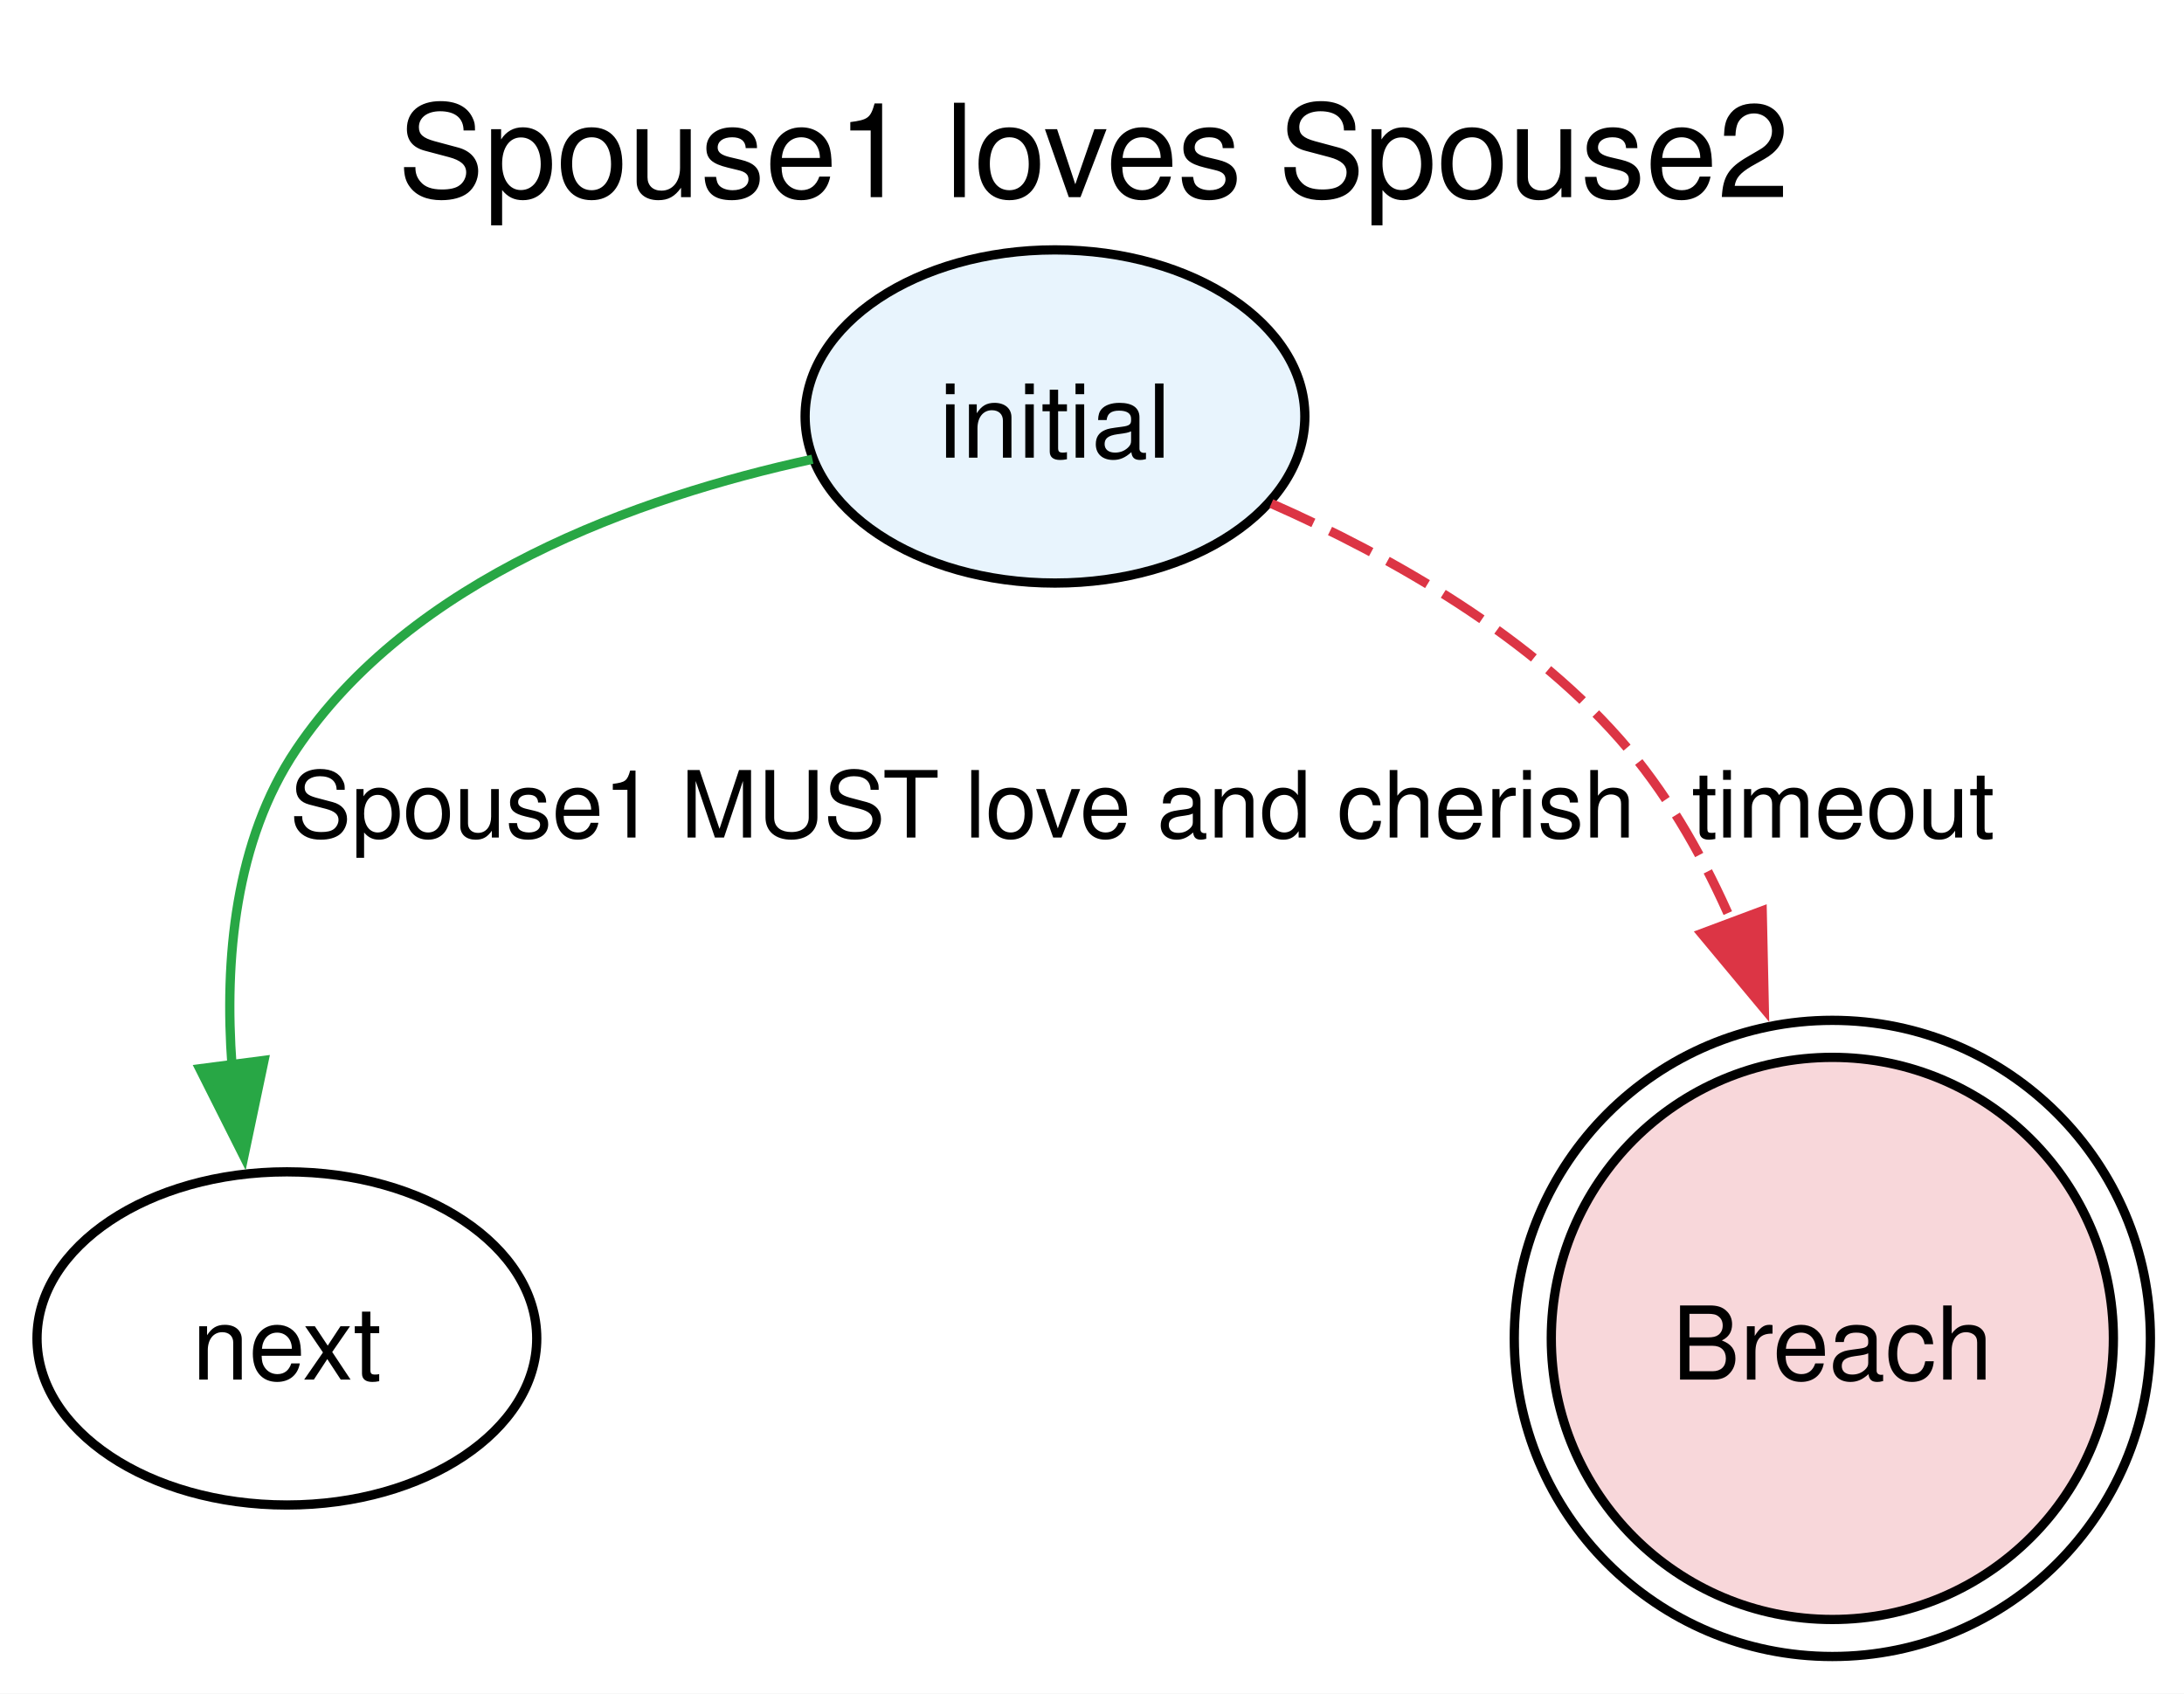
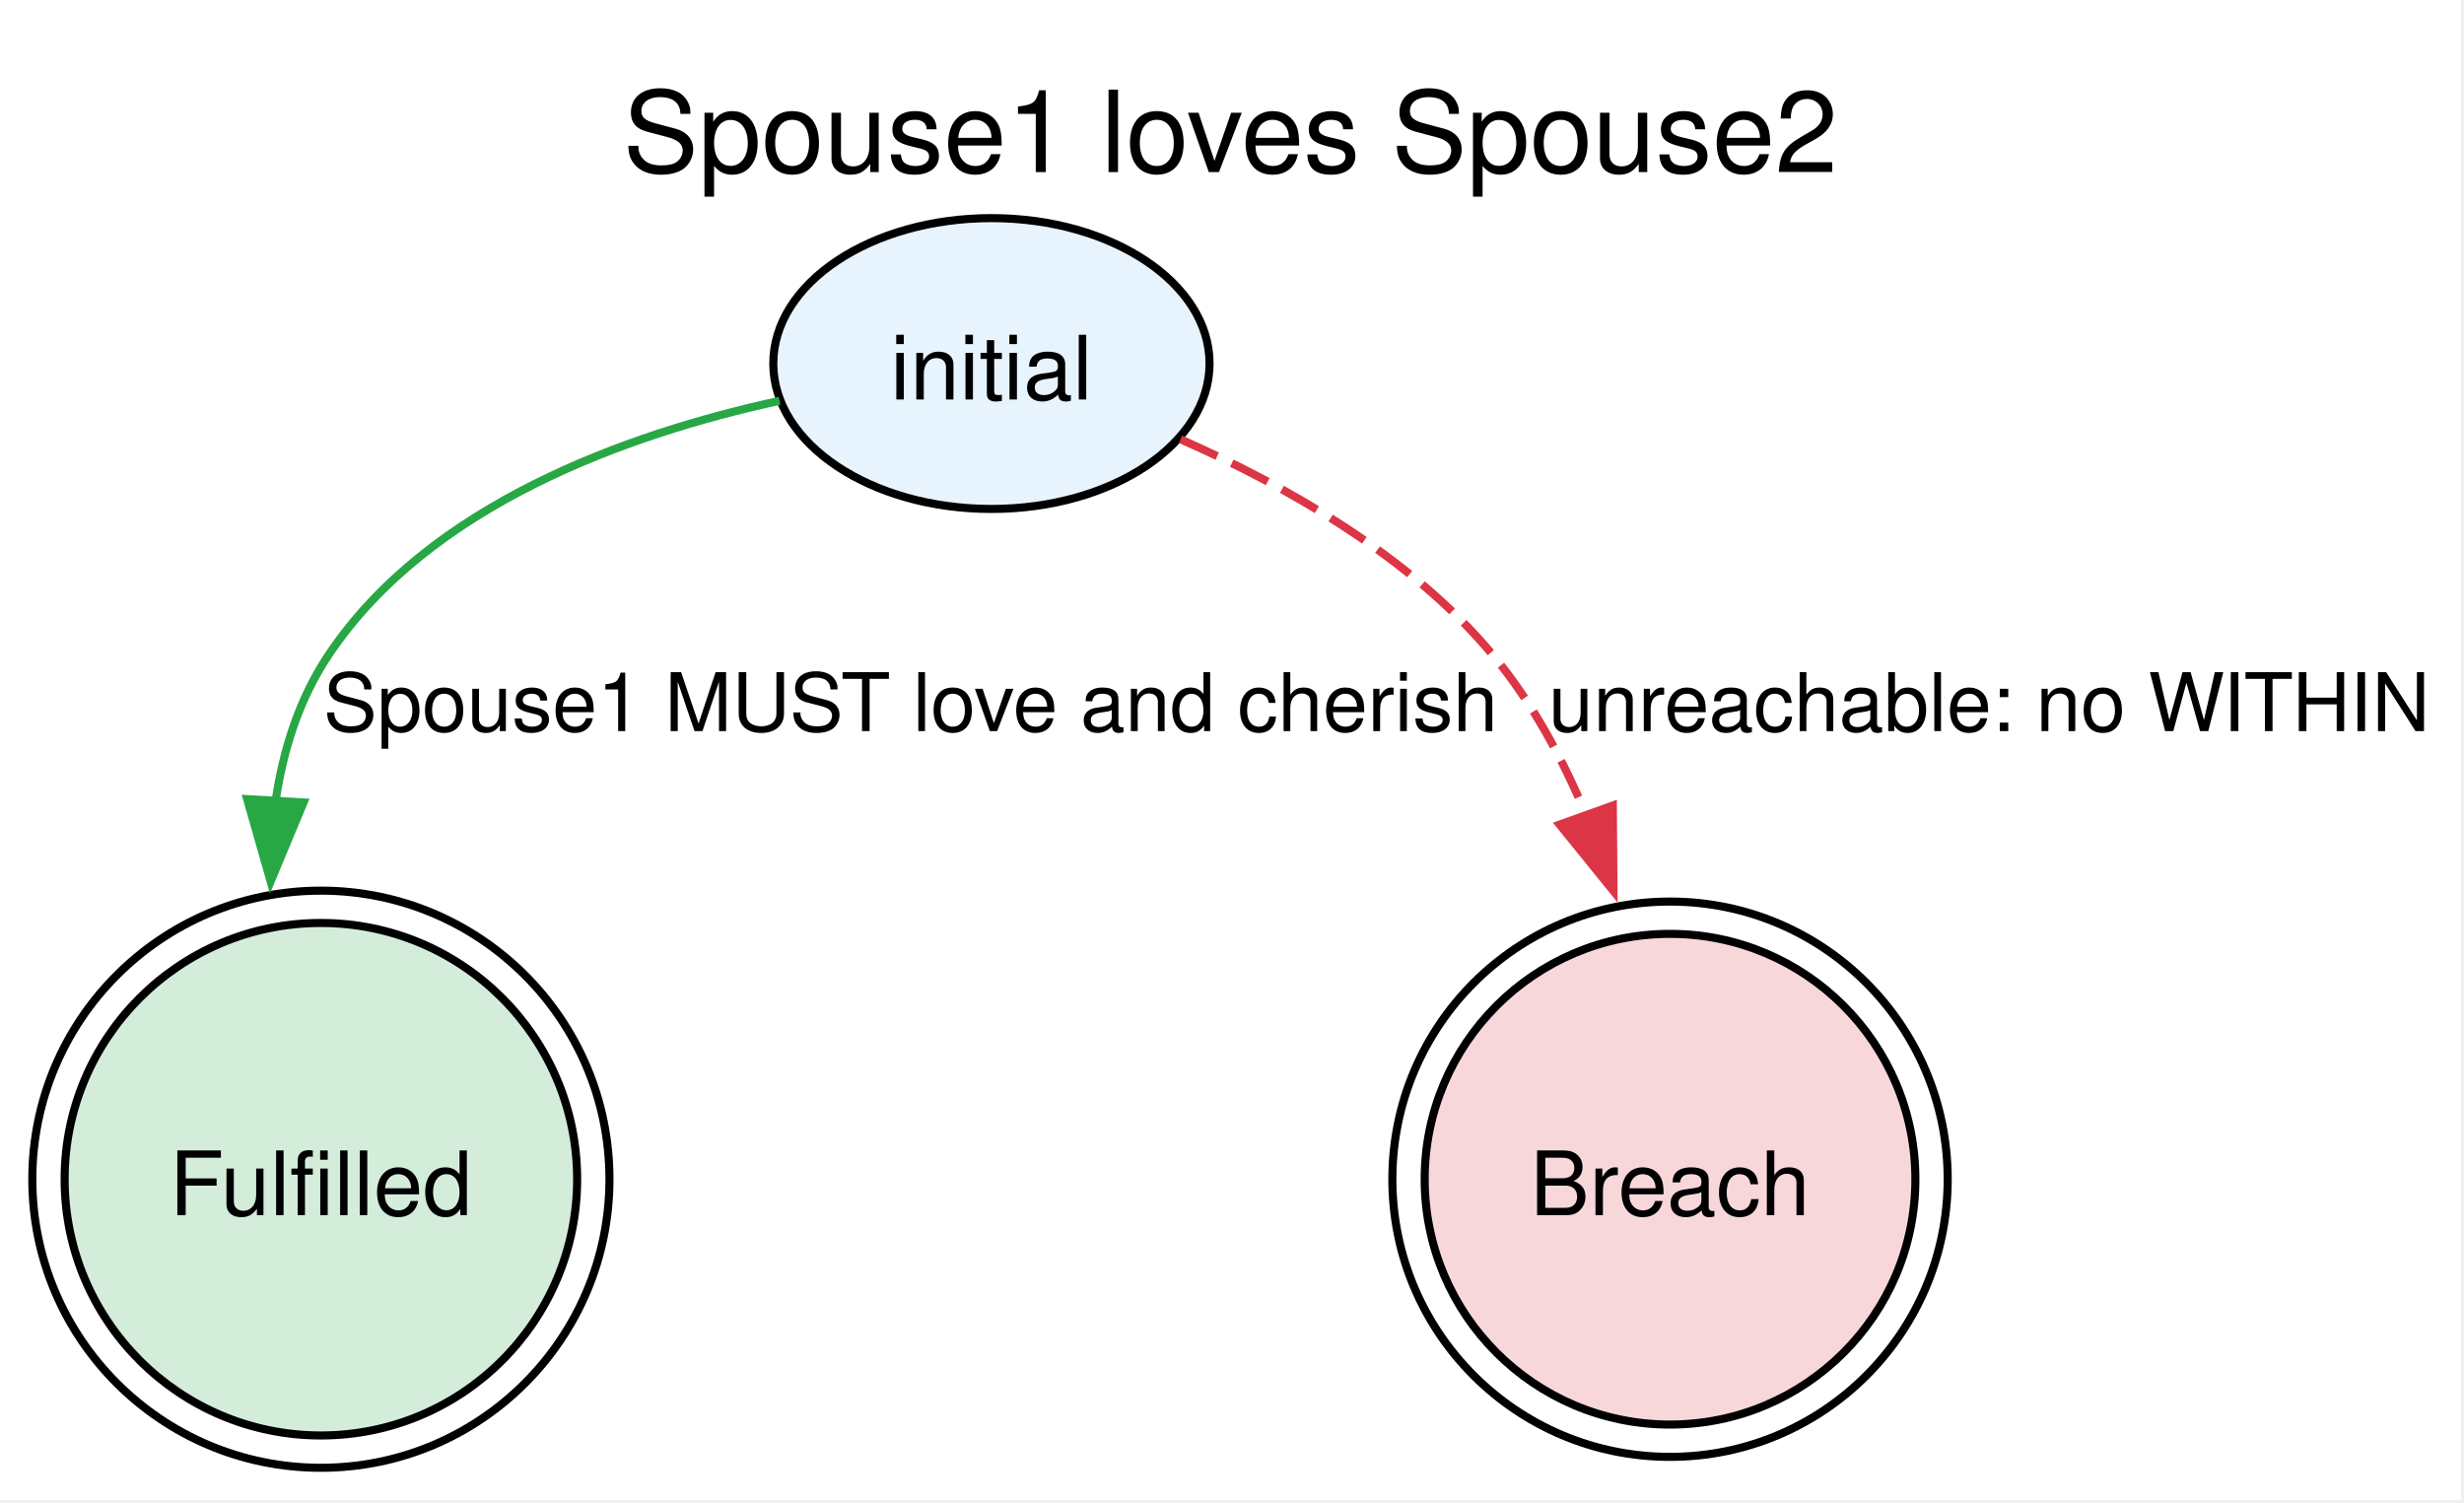
- <svg xmlns="http://www.w3.org/2000/svg" width="236pt" height="183pt" viewBox="0.00 0.00 236.00 183.00">
-   <g id="graph0" class="graph" transform="scale(1 1) rotate(0) translate(4 178.99)">
-     <polygon fill="white" stroke="none" points="-4,4 -4,-178.99 232.37,-178.99 232.37,4 -4,4" />
-     <text xml:space="preserve" text-anchor="middle" x="114.18" y="-157.69" font-family="Helvetica,sans-Serif" font-size="14.00">Spouse1 loves Spouse2</text>
+ <svg xmlns="http://www.w3.org/2000/svg" width="305pt" height="186pt" viewBox="0.00 0.00 305.00 186.00">
+   <g id="graph0" class="graph" transform="scale(1 1) rotate(0) translate(4 181.69)">
+     <polygon fill="white" stroke="none" points="-4,4 -4,-181.69 300.62,-181.69 300.62,4 -4,4" />
+     <text xml:space="preserve" text-anchor="middle" x="148.31" y="-160.39" font-family="Helvetica,sans-Serif" font-size="14.00">Spouse1 loves Spouse2</text>
    <g id="node1" class="node">
-       <ellipse fill="#e8f4fd" stroke="black" cx="110" cy="-133.99" rx="27" ry="18" />
-       <text xml:space="preserve" text-anchor="middle" x="110" y="-129.54" font-family="Helvetica,sans-Serif" font-size="11.00">initial</text>
+       <ellipse fill="#e8f4fd" stroke="black" cx="118.72" cy="-136.69" rx="27" ry="18" />
+       <text xml:space="preserve" text-anchor="middle" x="118.72" y="-132.24" font-family="Helvetica,sans-Serif" font-size="11.00">initial</text>
    </g>
    <g id="node2" class="node">
-       <ellipse fill="#ffffff" stroke="black" cx="27" cy="-34.37" rx="27" ry="18" />
-       <text xml:space="preserve" text-anchor="middle" x="27" y="-29.92" font-family="Helvetica,sans-Serif" font-size="11.00">next</text>
+       <ellipse fill="#d4edda" stroke="black" cx="35.72" cy="-35.72" rx="31.72" ry="31.72" />
+       <ellipse fill="none" stroke="black" cx="35.72" cy="-35.72" rx="35.72" ry="35.72" />
+       <text xml:space="preserve" text-anchor="middle" x="35.72" y="-31.27" font-family="Helvetica,sans-Serif" font-size="11.00">Fulfilled</text>
    </g>
    <g id="edge1" class="edge">
-       <path fill="none" stroke="#28a745" d="M83.79,-129.37C64.82,-125.25 40.43,-116.49 28,-97.99 21.38,-88.14 20.23,-75.31 21.07,-63.83" />
-       <polygon fill="#28a745" stroke="#28a745" points="24.53,-64.41 22.35,-54.04 17.59,-63.51 24.53,-64.41" />
-       <text xml:space="preserve" text-anchor="middle" x="100" y="-88.49" font-family="Helvetica,sans-Serif" font-size="10.00">Spouse1 MUST love and cherish</text>
+       <path fill="none" stroke="#28a745" d="M92.5,-132.08C73.54,-127.95 49.15,-119.19 36.72,-100.69 33.03,-95.2 31,-88.8 30.07,-82.21" />
+       <polygon fill="#28a745" stroke="#28a745" points="33.58,-82.36 29.5,-72.58 26.59,-82.77 33.58,-82.36" />
+       <text xml:space="preserve" text-anchor="middle" x="108.72" y="-91.19" font-family="Helvetica,sans-Serif" font-size="10.00">Spouse1 MUST love and cherish</text>
    </g>
    <g id="node3" class="node">
-       <ellipse fill="#f8d7da" stroke="black" cx="194" cy="-34.37" rx="30.37" ry="30.37" />
-       <ellipse fill="none" stroke="black" cx="194" cy="-34.37" rx="34.37" ry="34.37" />
-       <text xml:space="preserve" text-anchor="middle" x="194" y="-29.92" font-family="Helvetica,sans-Serif" font-size="11.00">Breach</text>
+       <ellipse fill="#f8d7da" stroke="black" cx="202.72" cy="-35.72" rx="30.37" ry="30.37" />
+       <ellipse fill="none" stroke="black" cx="202.72" cy="-35.72" rx="34.37" ry="34.37" />
+       <text xml:space="preserve" text-anchor="middle" x="202.72" y="-31.27" font-family="Helvetica,sans-Serif" font-size="11.00">Breach</text>
    </g>
    <g id="edge2" class="edge">
-       <path fill="none" stroke="#dc3545" stroke-dasharray="5,2" d="M133.38,-124.58C146.34,-118.86 161.84,-110.11 172,-97.99 176.61,-92.48 180.28,-85.94 183.2,-79.2" />
-       <polygon fill="#dc3545" stroke="#dc3545" points="186.42,-80.57 186.65,-69.98 179.87,-78.12 186.42,-80.57" />
-       <text xml:space="preserve" text-anchor="middle" x="195.18" y="-88.49" font-family="Helvetica,sans-Serif" font-size="10.00">timeout</text>
+       <path fill="none" stroke="#dc3545" stroke-dasharray="5,2" d="M142.13,-127.31C155.1,-121.6 170.6,-112.85 180.72,-100.69 185.62,-94.81 189.45,-87.77 192.43,-80.56" />
+       <polygon fill="#dc3545" stroke="#dc3545" points="195.64,-81.98 195.72,-71.39 189.05,-79.62 195.64,-81.98" />
+       <text xml:space="preserve" text-anchor="middle" x="242.24" y="-91.19" font-family="Helvetica,sans-Serif" font-size="10.00">unreachable: no WITHIN</text>
    </g>
  </g>
</svg>
